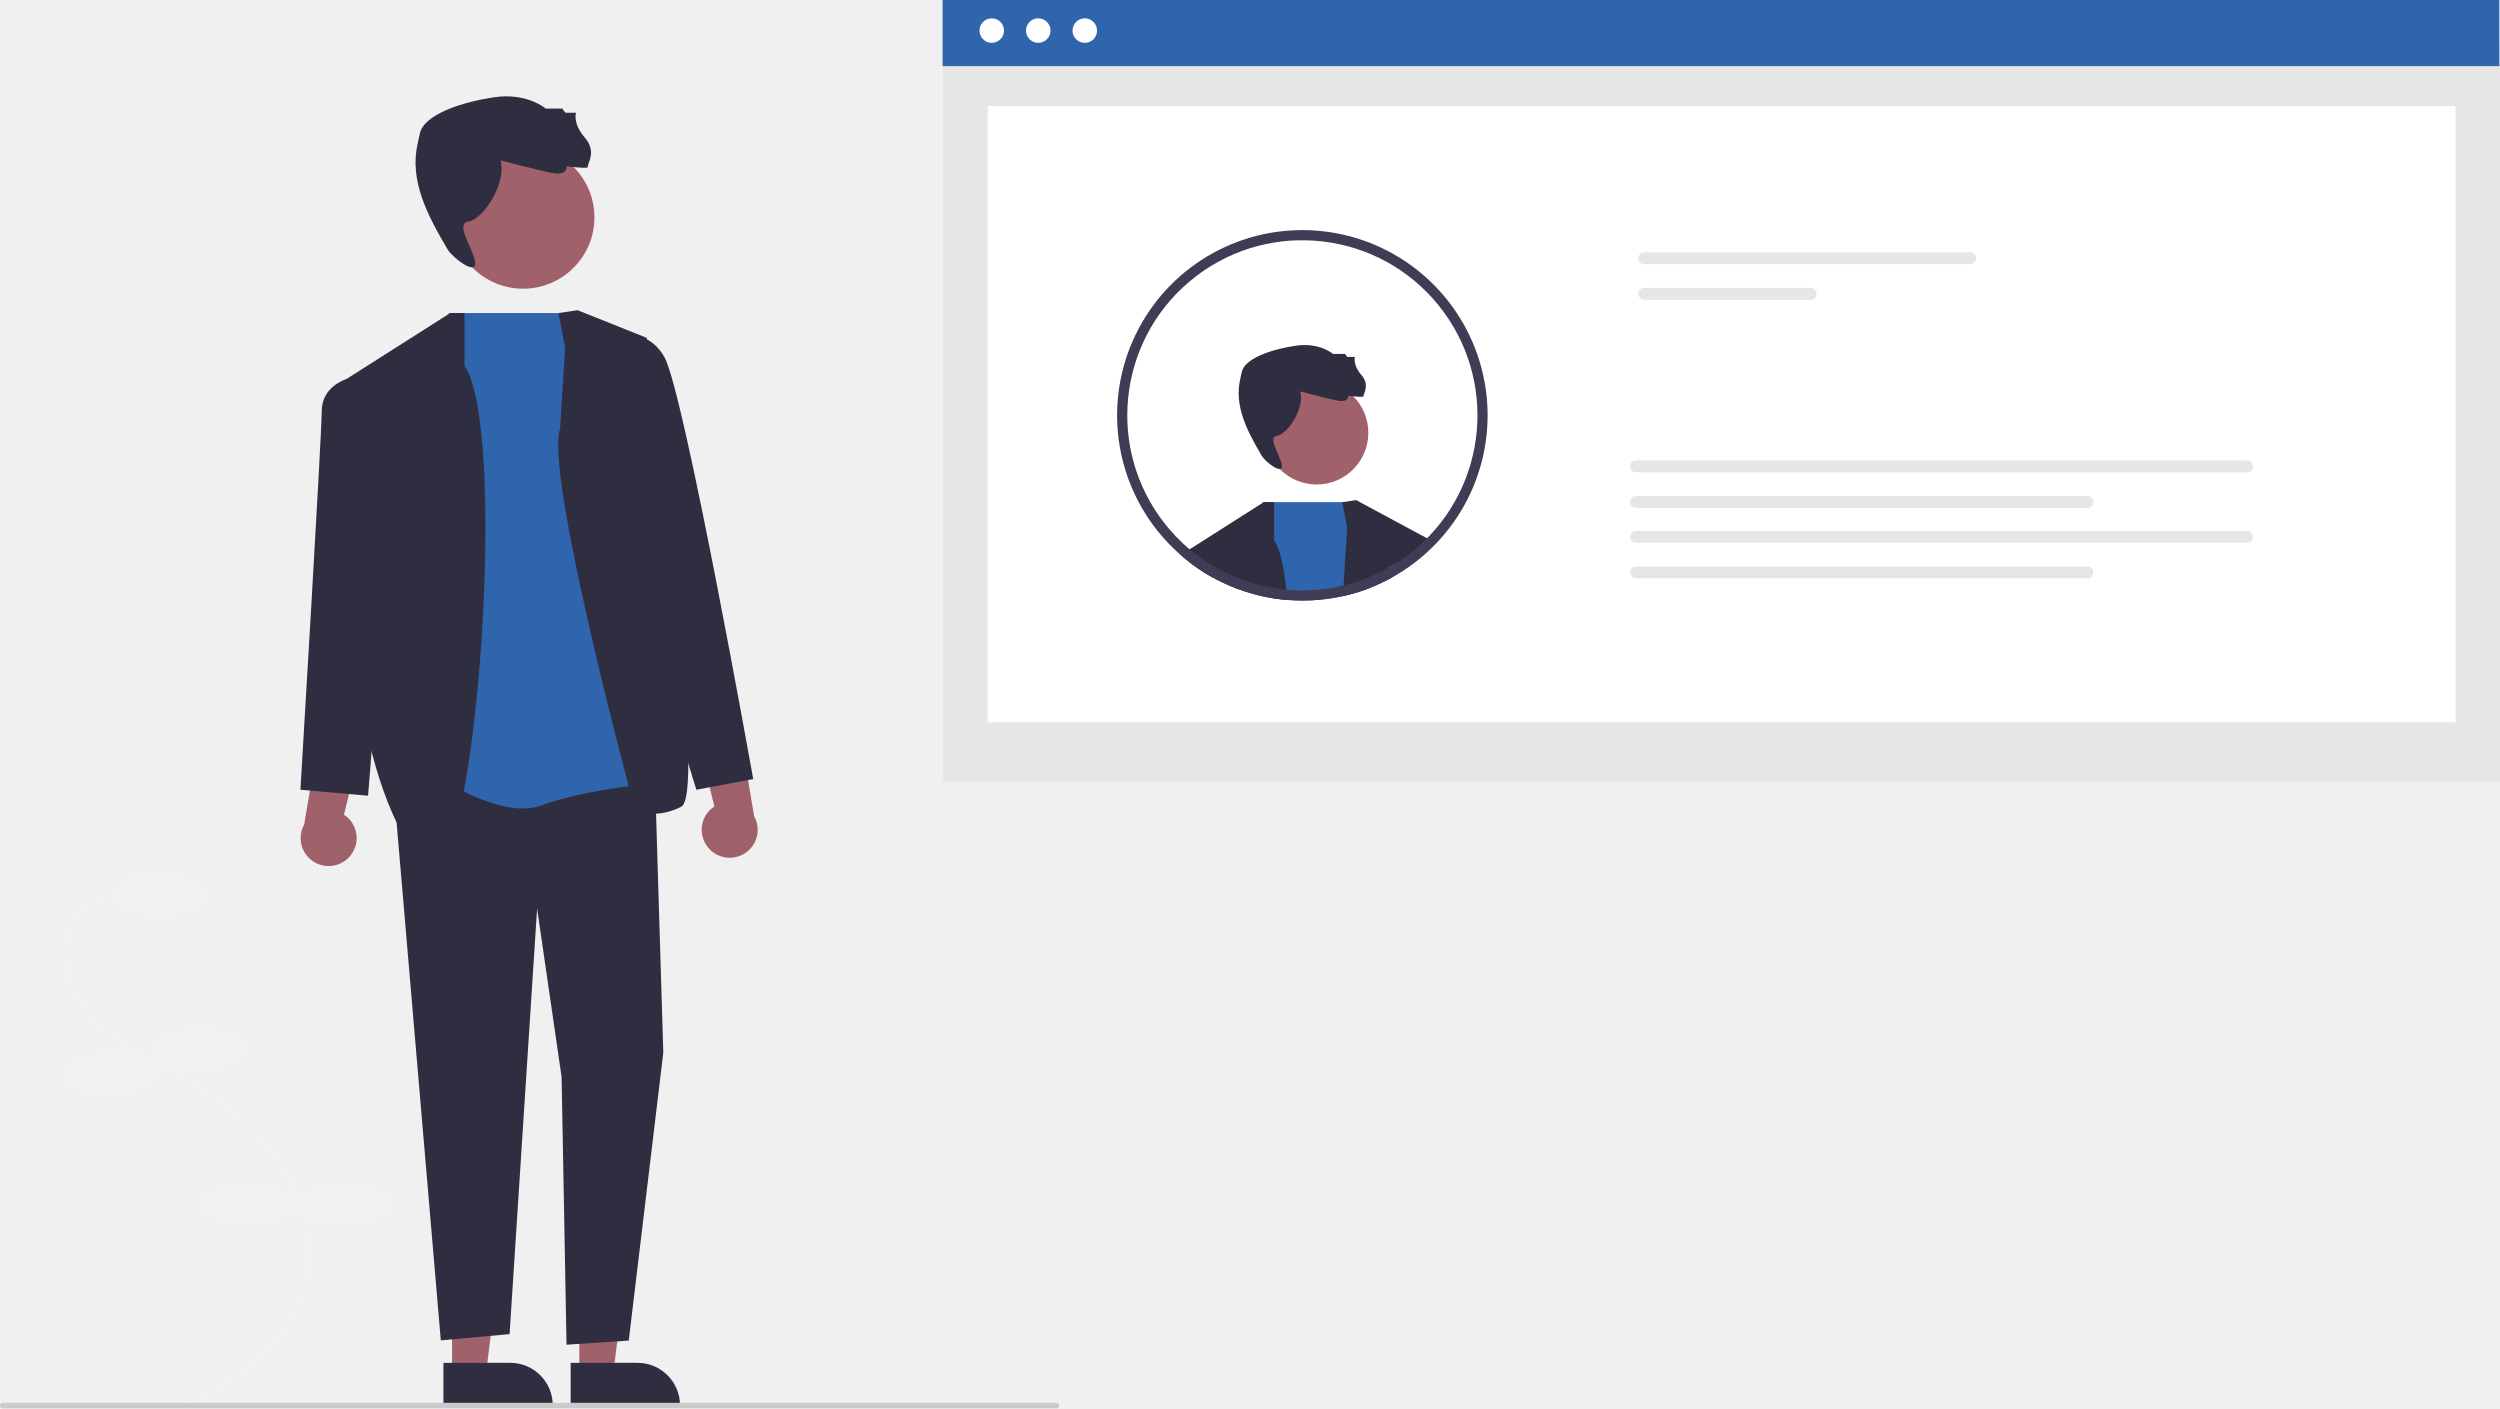
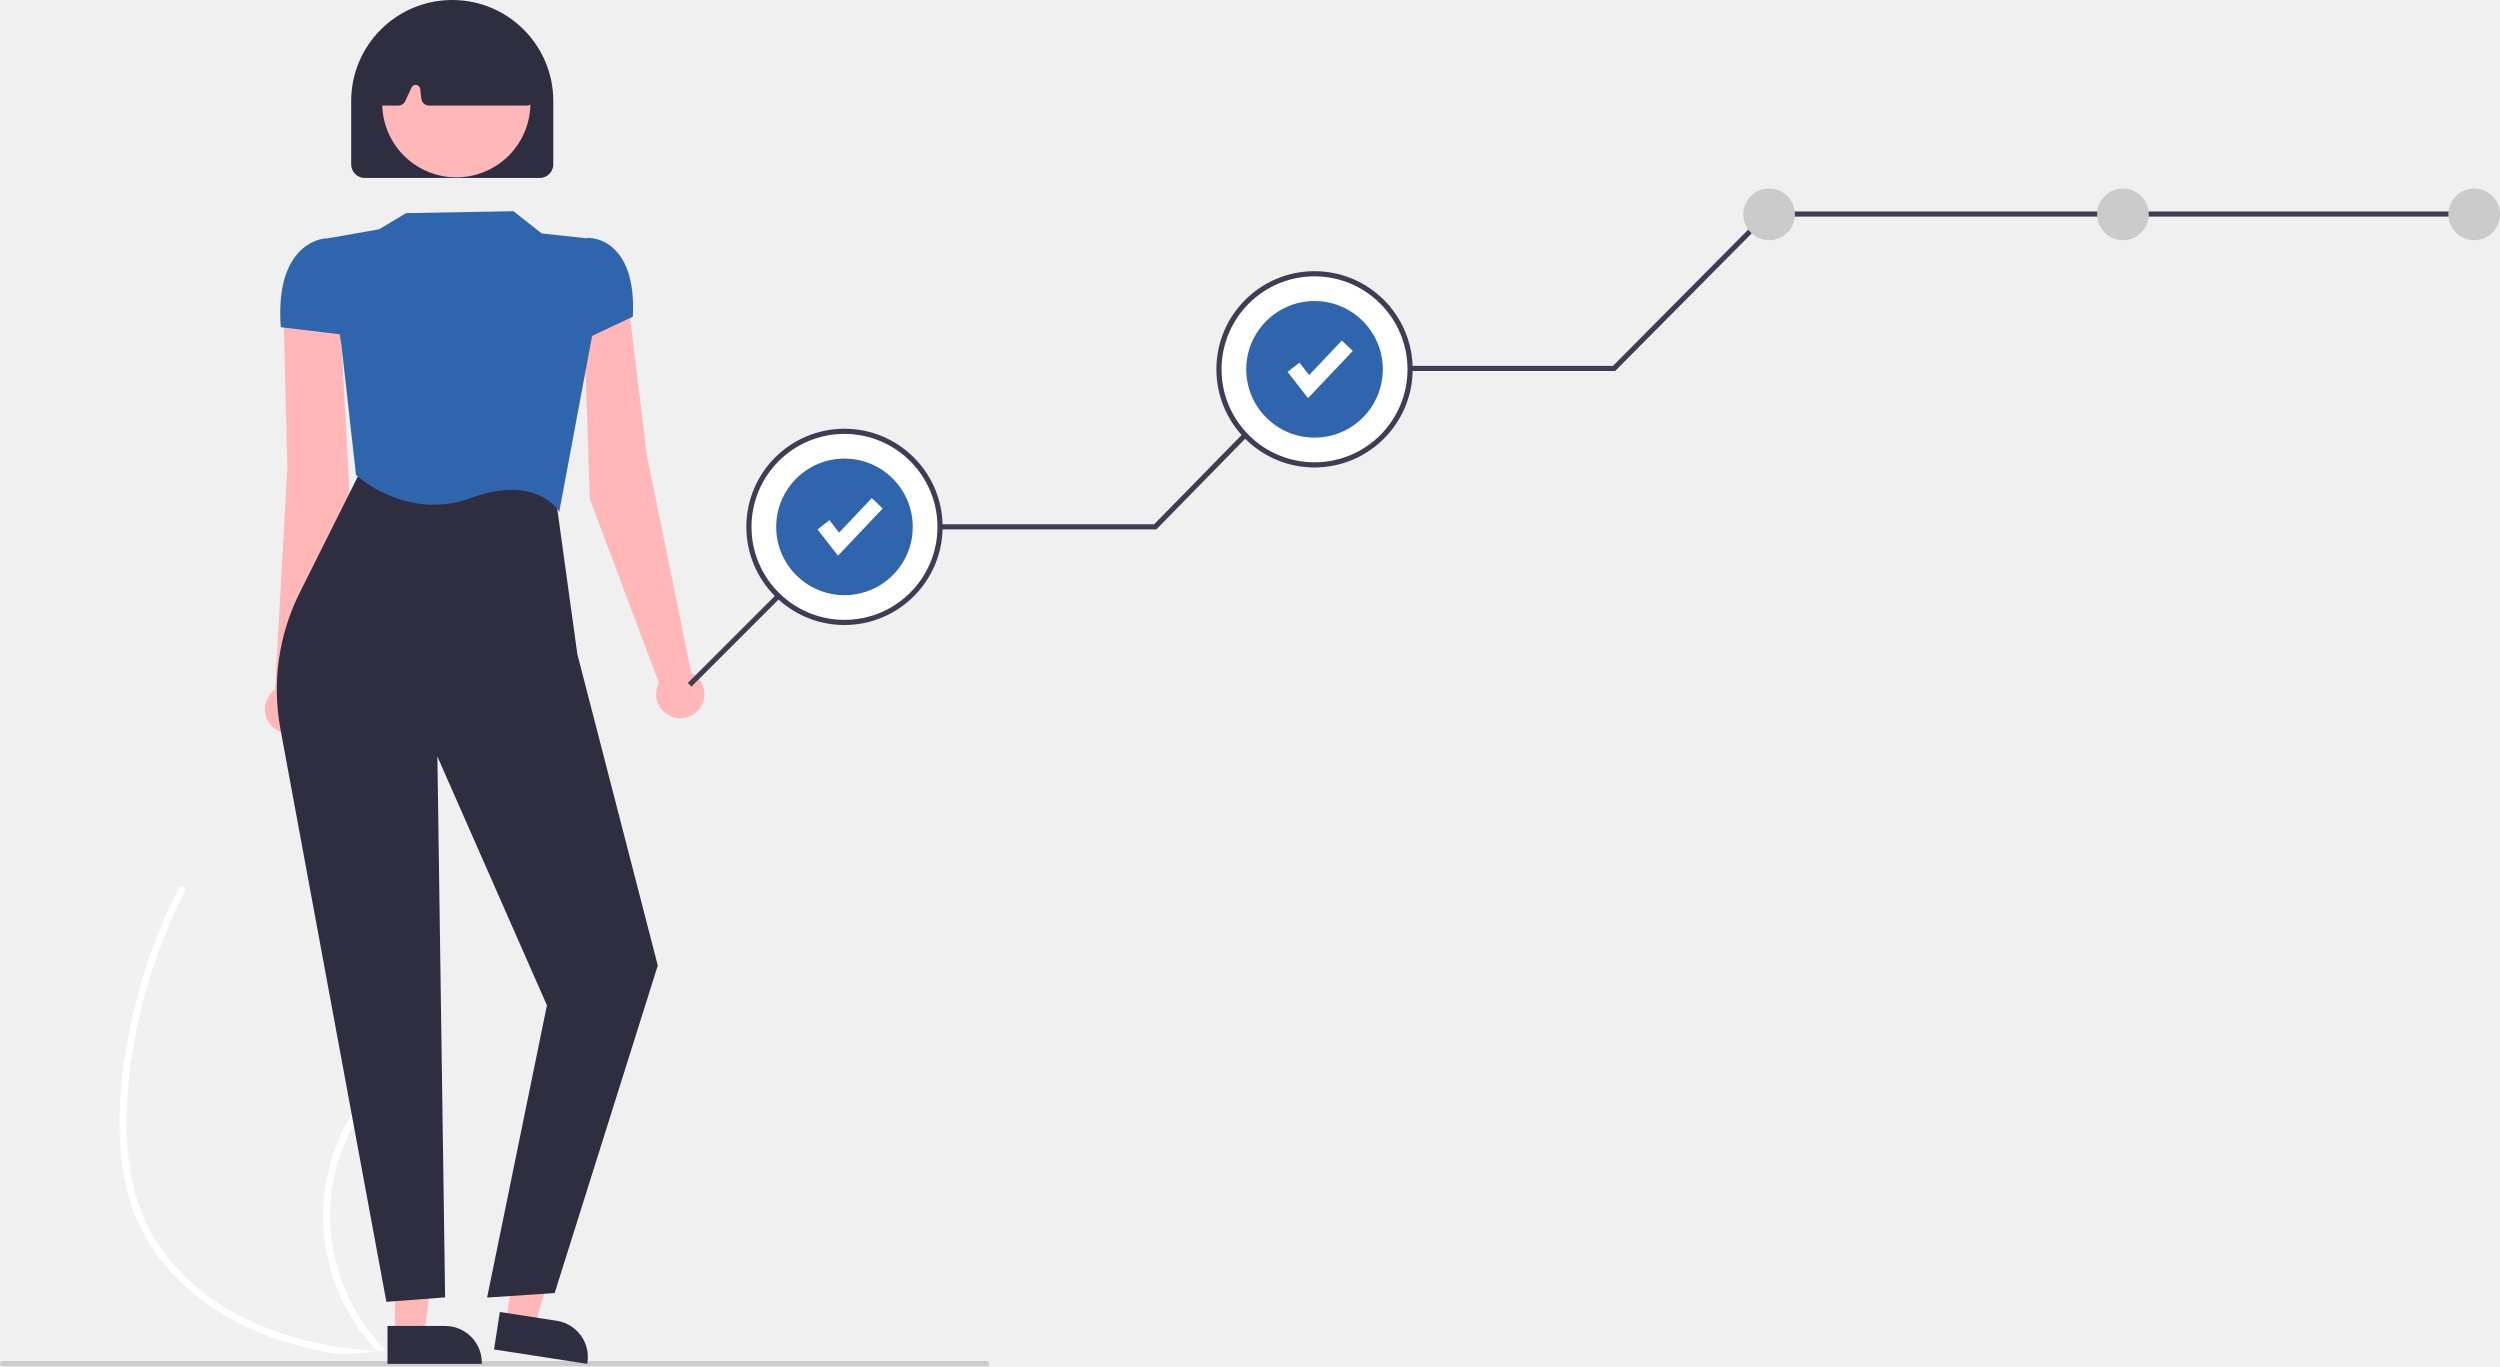
- <svg xmlns="http://www.w3.org/2000/svg" data-name="Layer 1" width="903.807" height="509.145" viewBox="0 0 903.807 509.145">
-   <path d="M216.096,704.318l-.951-1.759c12.753-6.897,28.626-15.481,36.916-29.567,8.172-13.886,8.356-32.743.479-49.211-6.704-14.016-19.018-26.572-35.611-36.313-3.273-1.921-6.709-3.742-10.031-5.503-8.031-4.256-16.336-8.658-23.184-14.903-9.432-8.601-16.568-23.035-11.249-35.891a23.856,23.856,0,0,1,20.677-14.467l.113,1.997a21.861,21.861,0,0,0-18.948,13.248c-4.943,11.947,1.839,25.505,10.754,33.636,6.661,6.074,14.852,10.415,22.773,14.613,3.342,1.771,6.797,3.603,10.108,5.546,16.938,9.943,29.526,22.798,36.403,37.174,8.16,17.061,7.946,36.637-.559,51.089C245.211,688.572,229.068,697.303,216.096,704.318Z" transform="translate(-148.0965 -195.4274)" fill="#f1f1f1" />
-   <ellipse cx="57.72" cy="323.317" rx="17.5" ry="8.5" fill="#f1f1f1" />
-   <ellipse cx="71.72" cy="379.317" rx="17.5" ry="8.5" fill="#f1f1f1" />
-   <ellipse cx="39.72" cy="388.317" rx="17.5" ry="8.5" fill="#f1f1f1" />
-   <ellipse cx="89.72" cy="435.317" rx="17.5" ry="8.5" fill="#f1f1f1" />
-   <ellipse cx="124.72" cy="435.317" rx="17.5" ry="8.5" fill="#f1f1f1" />
-   <rect id="bc1144e2-c94b-4f66-aa77-0b454dfd4174" data-name="Rectangle 62" x="341.011" y="15.429" width="562.796" height="267.056" fill="#e6e6e6" />
-   <rect id="ad6bb9d5-2e55-4525-b077-6ac2d5f26b45" data-name="Rectangle 75" x="357.104" y="38.33" width="530.61" height="222.814" fill="#fff" />
-   <rect id="a1fdfaec-ef9f-458a-9330-7bb8c38fec43" data-name="Rectangle 80" x="340.771" width="562.796" height="23.909" fill="#2f65ad" />
-   <circle id="ac9f2818-2064-46b1-8104-b7d94390836e" data-name="Ellipse 90" cx="358.539" cy="11.059" r="4.431" fill="#fff" />
-   <circle id="bd067119-2054-4d5f-9303-2e8fa40cc410" data-name="Ellipse 91" cx="375.359" cy="11.059" r="4.431" fill="#fff" />
-   <circle id="ee5e9ca0-6fca-449b-8f84-cf683813bd65" data-name="Ellipse 92" cx="392.18" cy="11.059" r="4.431" fill="#fff" />
-   <path id="acae6c4c-8028-4596-98db-d9926d2ed09f-132" data-name="Path 142" d="M742.529,286.635a2.147,2.147,0,0,0,0,4.294H860.333a2.147,2.147,0,0,0,0-4.294Z" transform="translate(-148.0965 -195.4274)" fill="#e6e6e6" />
-   <path id="a061bcdc-636b-4d12-a036-d7339f47b36a-133" data-name="Path 143" d="M742.529,299.518a2.147,2.147,0,0,0,0,4.294H802.67a2.147,2.147,0,0,0,0-4.294Z" transform="translate(-148.0965 -195.4274)" fill="#e6e6e6" />
-   <path id="e4e4593e-e83d-4128-8cd7-f0323b36c2f2-134" data-name="Path 142" d="M739.564,361.871a2.147,2.147,0,0,0,0,4.294H960.447a2.147,2.147,0,0,0,0-4.294Z" transform="translate(-148.0965 -195.4274)" fill="#e6e6e6" />
-   <path id="bf45783c-1d79-4b4f-82bb-39fc8a52f7aa-135" data-name="Path 143" d="M739.564,374.754a2.147,2.147,0,0,0,0,4.294H902.785a2.147,2.147,0,0,0,0-4.294Z" transform="translate(-148.0965 -195.4274)" fill="#e6e6e6" />
-   <path id="b544fc92-6fc6-4255-93fb-dee32d880d89-136" data-name="Path 142" d="M739.564,387.345a2.147,2.147,0,0,0,0,4.294H960.447a2.147,2.147,0,0,0,0-4.294Z" transform="translate(-148.0965 -195.4274)" fill="#e6e6e6" />
-   <path id="e14bb681-aaa1-4454-9da9-28d0809a146c-137" data-name="Path 143" d="M739.564,400.227a2.147,2.147,0,0,0,0,4.294H902.785a2.147,2.147,0,0,0,0-4.294Z" transform="translate(-148.0965 -195.4274)" fill="#e6e6e6" />
-   <circle cx="475.989" cy="156.462" r="18.694" fill="#a0616a" />
-   <path d="M618.165,336.934s8.724,2.337,13.242,3.272,4.05-1.714,4.05-1.714,5.92.779,5.608.156,2.493-3.895-.779-7.633-2.337-6.543-2.337-6.543h-2.804l-.779-1.091h-4.362s-4.823-4.229-13.391-2.983-18.701,4.54-19.636,9.681c-.127.697-.294,1.472-.488,2.29-2.343,9.891,2.635,19.146,7.799,27.903,1.269,2.152,7.407,6.844,7.25,3.625s-5.525-10.45-1.786-10.917S619.879,343.01,618.165,336.934Z" transform="translate(-148.0965 -195.4274)" fill="#2f2e41" />
-   <path d="M613.48,412.325a65.38,65.38,0,0,1-10.699-1.758l.197-3.728L604.615,377.197l.015-.227h32.931l5.168,27.293.697,3.683c-1.364.53-2.743,1.031-4.152,1.47-.016,0-.016.015-.03.015-1.955.606-3.94,1.137-5.941,1.576a68.558,68.558,0,0,1-8.062,1.243,62.045,62.045,0,0,1-6.304.303C617.117,412.552,615.284,412.477,613.48,412.325Z" transform="translate(-148.0965 -195.4274)" fill="#2f65ad" />
-   <path d="M592.309,407.051c-1.364-.591-2.682-1.228-3.985-1.894l-.561-.288c-.379-.197-.773-.409-1.151-.621q-.774-.432-1.501-.864c-.47-.273-.955-.561-1.424-.849-.03-.015-.045-.03-.075-.03-1.637-1.046-3.243-2.122-4.789-3.288q-.386-.296-.773-.591l-.272-4.364.394-.243L604.615,377.197l.363-.227.03-.015,3.728.015v13.882c2.107,3.046,3.531,9.426,4.41,17.776.121,1.197.227,2.425.334,3.698a65.38,65.38,0,0,1-10.699-1.758c-.379-.076-.743-.167-1.122-.273a62.702,62.702,0,0,1-6.516-2.091c-.652-.243-1.288-.5-1.925-.758l-.061-.03C592.885,407.294,592.582,407.173,592.309,407.051Z" transform="translate(-148.0965 -195.4274)" fill="#2f2e41" />
-   <path d="M586.612,404.248q-.774-.432-1.501-.864c-.47-.273-.955-.561-1.424-.849-.03-.015-.045-.03-.075-.03-1.637-1.046-3.243-2.122-4.789-3.288q-.386-.296-.773-.591c-.121-.106-.242-.197-.379-.303-.969-.743-1.909-1.515-2.819-2.334-.045-.03-.075-.076-.121-.106a10.422,10.422,0,0,1,3.046-1.622l1.076.318,7.668,2.303.045,3.107Z" transform="translate(-148.0965 -195.4274)" fill="#2f2e41" />
-   <path d="M651.184,404.293c-.455.242-.909.485-1.364.712-.107.061-.197.106-.288.152-.607.303-1.197.606-1.803.894-.016.015-.046.015-.046.03-.03.015-.075.03-.106.045-1.364.652-2.743,1.258-4.153,1.818-1.364.53-2.743,1.031-4.152,1.47-.016,0-.016.015-.03.015-1.955.606-3.94,1.137-5.941,1.576a12.506,12.506,0,0,1,.485-3.683l.015-.212,1.304-21.095-1.743-9.047,5.001-.743L665.869,391.033s-3.031,3.031-15.473,9.487C649.296,401.091,650.911,402.99,651.184,404.293Z" transform="translate(-148.0965 -195.4274)" fill="#2f2e41" />
-   <path d="M624.907,408.612c-1.971.182-3.971.273-5.971.273-1.94,0-3.865-.076-5.789-.258.121,1.197.227,2.425.334,3.698,1.803.152,3.637.227,5.456.227a62.045,62.045,0,0,0,6.304-.303,68.558,68.558,0,0,0,8.062-1.243,12.506,12.506,0,0,1,.485-3.683l.015-.212A62.996,62.996,0,0,1,624.907,408.612Zm57.268-85.047A66.972,66.972,0,1,0,566.441,387.184c.606.758,1.228,1.515,1.864,2.243.061.061.091.106.136.152a63.821,63.821,0,0,0,4.986,5.137c.425.394.864.788,1.303,1.167.046.03.076.076.121.106.909.818,1.849,1.591,2.819,2.334.137.106.258.197.379.303q.387.296.773.591c1.546,1.167,3.152,2.243,4.789,3.288.03,0,.045.015.075.03.47.288.955.576,1.424.849q.728.432,1.501.864c.379.212.773.424,1.151.621l.561.288c1.303.667,2.622,1.303,3.985,1.894.273.121.576.242.849.364l.061.03c.636.258,1.273.515,1.925.758a62.702,62.702,0,0,0,6.516,2.091c.379.106.743.197,1.122.273a65.38,65.38,0,0,0,10.699,1.758c1.803.152,3.637.227,5.456.227a62.045,62.045,0,0,0,6.304-.303,68.558,68.558,0,0,0,8.062-1.243c2.001-.439,3.986-.97,5.941-1.576.015,0,.015-.015.03-.015,1.409-.439,2.788-.94,4.152-1.47,1.41-.561,2.789-1.167,4.153-1.818.03-.015.075-.03.106-.045,0-.015.03-.015.046-.03.606-.288,1.197-.591,1.803-.894.091-.046.181-.091.288-.152.454-.227.909-.47,1.364-.712.03-.015.045-.03.075-.045,1.197-.667,2.38-1.364,3.547-2.106.318-.197.636-.394.955-.621.47-.288.924-.606,1.364-.924.591-.409,1.182-.833,1.758-1.273a4.679,4.679,0,0,0,.545-.409c1.41-1.061,2.773-2.182,4.076-3.364a66.914,66.914,0,0,0,18.67-71.984Zm-19.807,68.074a64.792,64.792,0,0,1-5.152,4.364c-.394.303-.804.606-1.212.879-.394.303-.788.591-1.197.864-.349.243-.697.485-1.061.712-.03.03-.075.045-.106.076-.258.182-.531.349-.788.515-.804.5-1.637,1-2.455,1.47-.197.106-.379.227-.576.333-.107.061-.212.121-.334.182-.454.258-.909.485-1.364.727-.061.045-.136.061-.197.106a.112.112,0,0,0-.061.03c-.318.167-.636.318-.955.47-.273.136-.531.273-.804.394-1.106.53-2.243,1.03-3.379,1.5-1.197.485-2.409.924-3.637,1.334-.303.106-.622.227-.94.318-1.44.455-2.879.864-4.349,1.197a62.996,62.996,0,0,1-8.895,1.5c-1.971.182-3.971.273-5.971.273-1.94,0-3.865-.076-5.789-.258a62.373,62.373,0,0,1-10.169-1.788c-.121-.03-.258-.061-.379-.091a58.111,58.111,0,0,1-8.017-2.728c-.136-.061-.288-.106-.409-.167-.152-.061-.288-.106-.409-.167-.152-.061-.288-.121-.424-.182-1.137-.5-2.243-1.046-3.349-1.606l-.516-.273c-.985-.515-1.955-1.046-2.91-1.637-.333-.182-.682-.394-1.015-.606-.379-.227-.758-.47-1.122-.712q-.135-.091-.272-.182c-.849-.576-1.712-1.152-2.531-1.773-.576-.424-1.137-.833-1.697-1.273-.364-.273-.727-.561-1.076-.864-.227-.167-.454-.364-.682-.561-.303-.258-.606-.515-.909-.788-.47-.379-.909-.803-1.334-1.197a60.229,60.229,0,0,1-4.834-5.001c-.515-.576-1-1.152-1.47-1.758a3.647,3.647,0,0,1-.303-.379,63.298,63.298,0,1,1,93.048,6.744Z" transform="translate(-148.0965 -195.4274)" fill="#3f3d56" />
-   <polygon points="163.436 496.698 175.696 496.697 181.528 449.409 163.434 449.41 163.436 496.698" fill="#a0616a" />
-   <path d="M308.406,688.123l24.144-.001h.001A15.387,15.387,0,0,1,347.937,703.508v.5l-39.531.001Z" transform="translate(-148.0965 -195.4274)" fill="#2f2e41" />
-   <polygon points="209.436 496.698 221.696 496.697 227.528 449.409 209.434 449.41 209.436 496.698" fill="#a0616a" />
-   <path d="M354.406,688.123l24.144-.001h.001A15.387,15.387,0,0,1,393.937,703.508v.5l-39.531.001Z" transform="translate(-148.0965 -195.4274)" fill="#2f2e41" />
-   <path d="M274.333,505.267a10.056,10.056,0,0,0-1.883-15.304l8.518-34.705-17.492,6.233-5.407,32.001a10.11,10.11,0,0,0,16.265,11.775Z" transform="translate(-148.0965 -195.4274)" fill="#9e616a" />
-   <path d="M404.474,502.267a10.056,10.056,0,0,1,1.883-15.304L397.839,452.259l17.492,6.233,5.407,32.001a10.11,10.11,0,0,1-16.265,11.775Z" transform="translate(-148.0965 -195.4274)" fill="#9e616a" />
-   <polygon points="142.367 285.513 159.36 484.578 184.224 482.311 194.175 328.461 203.033 389.379 204.807 486.145 227.307 484.645 239.801 380.545 236.736 279.728 151.319 271.078 142.367 285.513" fill="#2f2e41" />
-   <circle cx="189.112" cy="78.582" r="25.786" fill="#a0616a" />
-   <path d="M329.043,253.381s12.033,3.223,18.265,4.513,5.587-2.364,5.587-2.364,8.165,1.074,7.736.215,3.438-5.372-1.074-10.529-3.223-9.025-3.223-9.025h-3.868l-1.074-1.504H345.374s-6.652-5.833-18.471-4.114-25.795,6.263-27.084,13.354c-.175.962-.405,2.03-.672,3.159-3.232,13.644,3.635,26.409,10.757,38.487,1.75,2.968,10.217,9.441,10,5s-7.621-14.414-2.464-15.059S331.407,261.762,329.043,253.381Z" transform="translate(-148.0965 -195.4274)" fill="#2f2e41" />
-   <path d="M310.376,308.604h45.412l32.11,169.575s-27.994,2.394-43.994,8.394-42.598-13.706-42.598-13.706Z" transform="translate(-148.0965 -195.4274)" fill="#2f65ad" />
-   <path d="M316.045,327.754V308.604l-5.142-.031-37.567,23.885,8.152,130.863s9.648,43.658,24.282,43.205S331.687,350.435,316.045,327.754Z" transform="translate(-148.0965 -195.4274)" fill="#2f2e41" />
-   <path d="M285.404,336.073l-12.067-3.615s-8.933,2.615-8.933,11.615-7.697,136.868-7.697,136.868l24.451,2.161,5.246-65.029Z" transform="translate(-148.0965 -195.4274)" fill="#2f2e41" />
-   <path d="M352.404,321.073l-2.405-12.469,6.905-1.031,25,10s22.5,164.5,12.5,169.5-16.752,1.126-16.752,1.126S344.76,366.873,350.582,350.473Z" transform="translate(-148.0965 -195.4274)" fill="#2f2e41" />
-   <path d="M364.404,320.073l4.267-1.857s12.523-6.206,19.628,6.326,32.105,152.531,32.105,152.531l-20.57,3.868-15.379-50.384Z" transform="translate(-148.0965 -195.4274)" fill="#2f2e41" />
-   <path d="M530.096,704.573h-381a1,1,0,1,1,0-2h381a1,1,0,0,1,0,2Z" transform="translate(-148.0965 -195.4274)" fill="#cacaca" />
+ <svg xmlns="http://www.w3.org/2000/svg" width="967.972" height="529" viewBox="0 0 967.972 529" role="img" artist="Katerina Limpitsouni" source="https://undraw.co/">
+   <path d="M154.442,692.271c26.423,19.035,60.664,19.991,93.762,17.652,4.622-.326,9.211-.709,13.757-1.122.027-.007.064-.005.091-.012.218-.021.437-.042.646-.054.938-.088,1.877-.175,2.807-.264l-.22.419-.689,1.3c.248-.435.495-.861.743-1.296.073-.131.155-.261.227-.391,8.574-14.921,17.078-30.39,19.248-47.428,2.242-17.685-4.059-37.709-19.624-46.401a31.408,31.408,0,0,0-6.445-2.699c-.931-.283-1.874-.512-2.828-.715A33.664,33.664,0,0,0,216.769,655.022c-13.196-13.531-10.734-35.482-6.182-53.827,4.561-18.345,10.082-38.758.806-55.236-5.156-9.172-14.224-14.862-24.401-17.154-.312-.067-.624-.135-.937-.193a49.13,49.13,0,0,0-35.297,6.185c-19.458,12.262-29.452,35.51-32.696,58.284C112.836,629.728,124.401,670.628,154.442,692.271Z" transform="translate(-116.0138 -185.5)" fill="#f1f1f1" />
+   <path d="M162.973,633.524a83.519,83.519,0,0,0,5.764,23.535A72.52,72.52,0,0,0,179.997,675.451c9.497,11.424,22.054,20.012,35.691,25.735a133.728,133.728,0,0,0,32.517,8.737c4.622-.326,9.211-.709,13.757-1.122.027-.007.064-.005.091-.012.218-.021.437-.042.646-.054.938-.088,1.877-.175,2.807-.264l-.22.419-.689,1.3c.248-.435.495-.861.743-1.296.073-.131.155-.261.227-.391a73.922,73.922,0,0,1-20.717-64.665,74.555,74.555,0,0,1,13.896-31.863c-.931-.283-1.874-.512-2.828-.715a77.3,77.3,0,0,0-7.051,11.679,75.742,75.742,0,0,0-6.535,47.12,77.438,77.438,0,0,0,19.62,38.625c-.883-.062-1.774-.134-2.646-.214-16.522-1.4-33.01-4.952-47.995-12.227a86.441,86.441,0,0,1-32.382-26.57c-9.076-12.517-13.075-27.572-13.762-42.874-.728-16.382,1.397-33.052,5.136-48.983a205.597,205.597,0,0,1,17.276-47.06,1.478,1.478,0,0,0-.587-1.951,1.257,1.257,0,0,0-.937-.193,1.095,1.095,0,0,0-.723.619c-.945,1.843-1.872,3.688-2.763,5.554a207.931,207.931,0,0,0-16.277,48.823C163.008,599.896,161.255,616.936,162.973,633.524Z" transform="translate(-116.0138 -185.5)" fill="#fff" />
+   <path d="M498.014,714.5h-381a1,1,0,0,1,0-2h381a1,1,0,0,1,0,2Z" transform="translate(-116.0138 -185.5)" fill="#cbcbcb" />
+   <path d="M383.644,445.967,366.417,361.552l-7.568-62.349-16.766,10.846,2.316,68.709,26.76,71.189a9.328,9.328,0,1,0,12.485-3.979Z" transform="translate(-116.0138 -185.5)" fill="#ffb7b7" />
+   <path d="M222.517,452.495l4.769-86.023-1.579-62.787,22.165,8.293,3.7,68.315-16.123,74.324a9.328,9.328,0,1,1-12.931-2.121Z" transform="translate(-116.0138 -185.5)" fill="#ffb7b7" />
+   <polygon points="152.925 517.096 164.25 517.095 169.638 473.411 152.923 473.412 152.925 517.096" fill="#ffb7b7" />
+   <path d="M266.049,698.898l22.304-.001h.001a14.215,14.215,0,0,1,14.214,14.214v.462l-36.518.001Z" transform="translate(-116.0138 -185.5)" fill="#2f2e41" />
+   <polygon points="195.822 512.084 207.014 513.815 219.018 471.469 202.5 468.914 195.822 512.084" fill="#ffb7b7" />
+   <path d="M309.546,693.488l22.042,3.41.001 0a14.215,14.215,0,0,1,11.873,16.22l-.071.456-36.089-5.583Z" transform="translate(-116.0138 -185.5)" fill="#2f2e41" />
+   <path d="M265.612,689.553l-.059-.317L224.553,467.561a83.739,83.739,0,0,1,7.4-52.365l24.816-49.631,74.048,10.032,8.739,63.189,31.142,120.542-.031.098-39.9,126.741-26.15,1.72,23.164-113.134-42.414-96.336L288.358,687.829Z" transform="translate(-116.0138 -185.5)" fill="#2f2e41" />
+   <path d="M332.54,383.683l-.489-.766c-.088-.138-9.082-13.689-33.559-4.641-24.986,9.238-44.347-8.605-44.54-8.786l-.096-.09-5.659-50.435-6.68-40.944,21.264-3.731,10.454-6.272,41.571-.74,10.939,8.604,17.96,1.957,1.644,37.307-.008.041Z" transform="translate(-116.0138 -185.5)" fill="#2F65AD" />
+   <path d="M338.498,318.755v-31.945l5.051-9.217.205-.006a15.141,15.141,0,0,1,10.461,4.753c5.08,5.162,7.381,13.761,6.84,25.559l-.01.216Z" transform="translate(-116.0138 -185.5)" fill="#2F65AD" />
+   <path d="M250.466,315.282,224.725,312.193l-.02-.296c-.878-12.837,1.362-22.366,6.66-28.321,4.808-5.405,10.316-5.732,10.548-5.744l.149-.007,6.968,6.335Z" transform="translate(-116.0138 -185.5)" fill="#2F65AD" />
+   <path d="M324.984,254.406h-67.738a5.261,5.261,0,0,1-5.256-5.256V224.624a39.124,39.124,0,0,1,78.249,0v24.526A5.261,5.261,0,0,1,324.984,254.406Z" transform="translate(-116.0138 -185.5)" fill="#2f2e41" />
+   <circle cx="292.688" cy="225.48" r="28.685" transform="translate(-161.5646 188.6466) rotate(-61.33685)" fill="#ffb7b7" />
+   <path d="M319.953,226.376H282.082a2.924,2.924,0,0,1-2.897-2.558l-.49-3.922a1.752,1.752,0,0,0-3.326-.523l-2.483,5.319a2.931,2.931,0,0,1-2.646,1.685H264.488a2.919,2.919,0,0,1-2.907-3.198l2.268-23.692a2.942,2.942,0,0,1,1.669-2.378c17.344-8.097,34.931-8.086,52.275.031a2.924,2.924,0,0,1,1.652,2.241l3.398,23.661a2.919,2.919,0,0,1-2.89,3.335Z" transform="translate(-116.0138 -185.5)" fill="#2f2e41" />
+   <polygon points="267.719 265.859 266.305 264.445 327.767 202.982 446.875 202.982 506.97 141.647 624.539 141.647 683.855 81.869 959.972 81.869 959.972 83.869 684.688 83.869 625.372 143.647 507.81 143.647 447.715 204.982 328.596 204.982 267.719 265.859" fill="#3f3d56" />
+   <circle cx="508.972" cy="143" r="37" fill="#fff" />
+   <circle cx="684.972" cy="83" r="10" fill="#cbcbcb" />
+   <circle cx="957.972" cy="83" r="10" fill="#cbcbcb" />
+   <circle cx="821.972" cy="83" r="10" fill="#cbcbcb" />
+   <path d="M624.986,366.5a38,38,0,1,1,38-38A38.043,38.043,0,0,1,624.986,366.5Zm0-74a36,36,0,1,0,36,36A36.041,36.041,0,0,0,624.986,292.5Z" transform="translate(-116.0138 -185.5)" fill="#3f3d56" />
+   <circle cx="508.972" cy="143" r="26.436" fill="#2F65AD" />
+   <polygon points="506.453 154.16 498.541 143.986 503.142 140.407 506.889 145.224 519.545 131.863 523.777 135.873 506.453 154.16" fill="#fff" />
+   <circle cx="326.972" cy="204" r="37" fill="#fff" />
+   <path d="M442.986,427.5a38,38,0,1,1,38-38A38.043,38.043,0,0,1,442.986,427.5Zm0-74a36,36,0,1,0,36,36A36.041,36.041,0,0,0,442.986,353.5Z" transform="translate(-116.0138 -185.5)" fill="#3f3d56" />
+   <circle cx="326.972" cy="204" r="26.436" fill="#2F65AD" />
+   <polygon points="324.453 215.16 316.541 204.986 321.142 201.407 324.889 206.224 337.545 192.863 341.777 196.873 324.453 215.16" fill="#fff" />
</svg>
